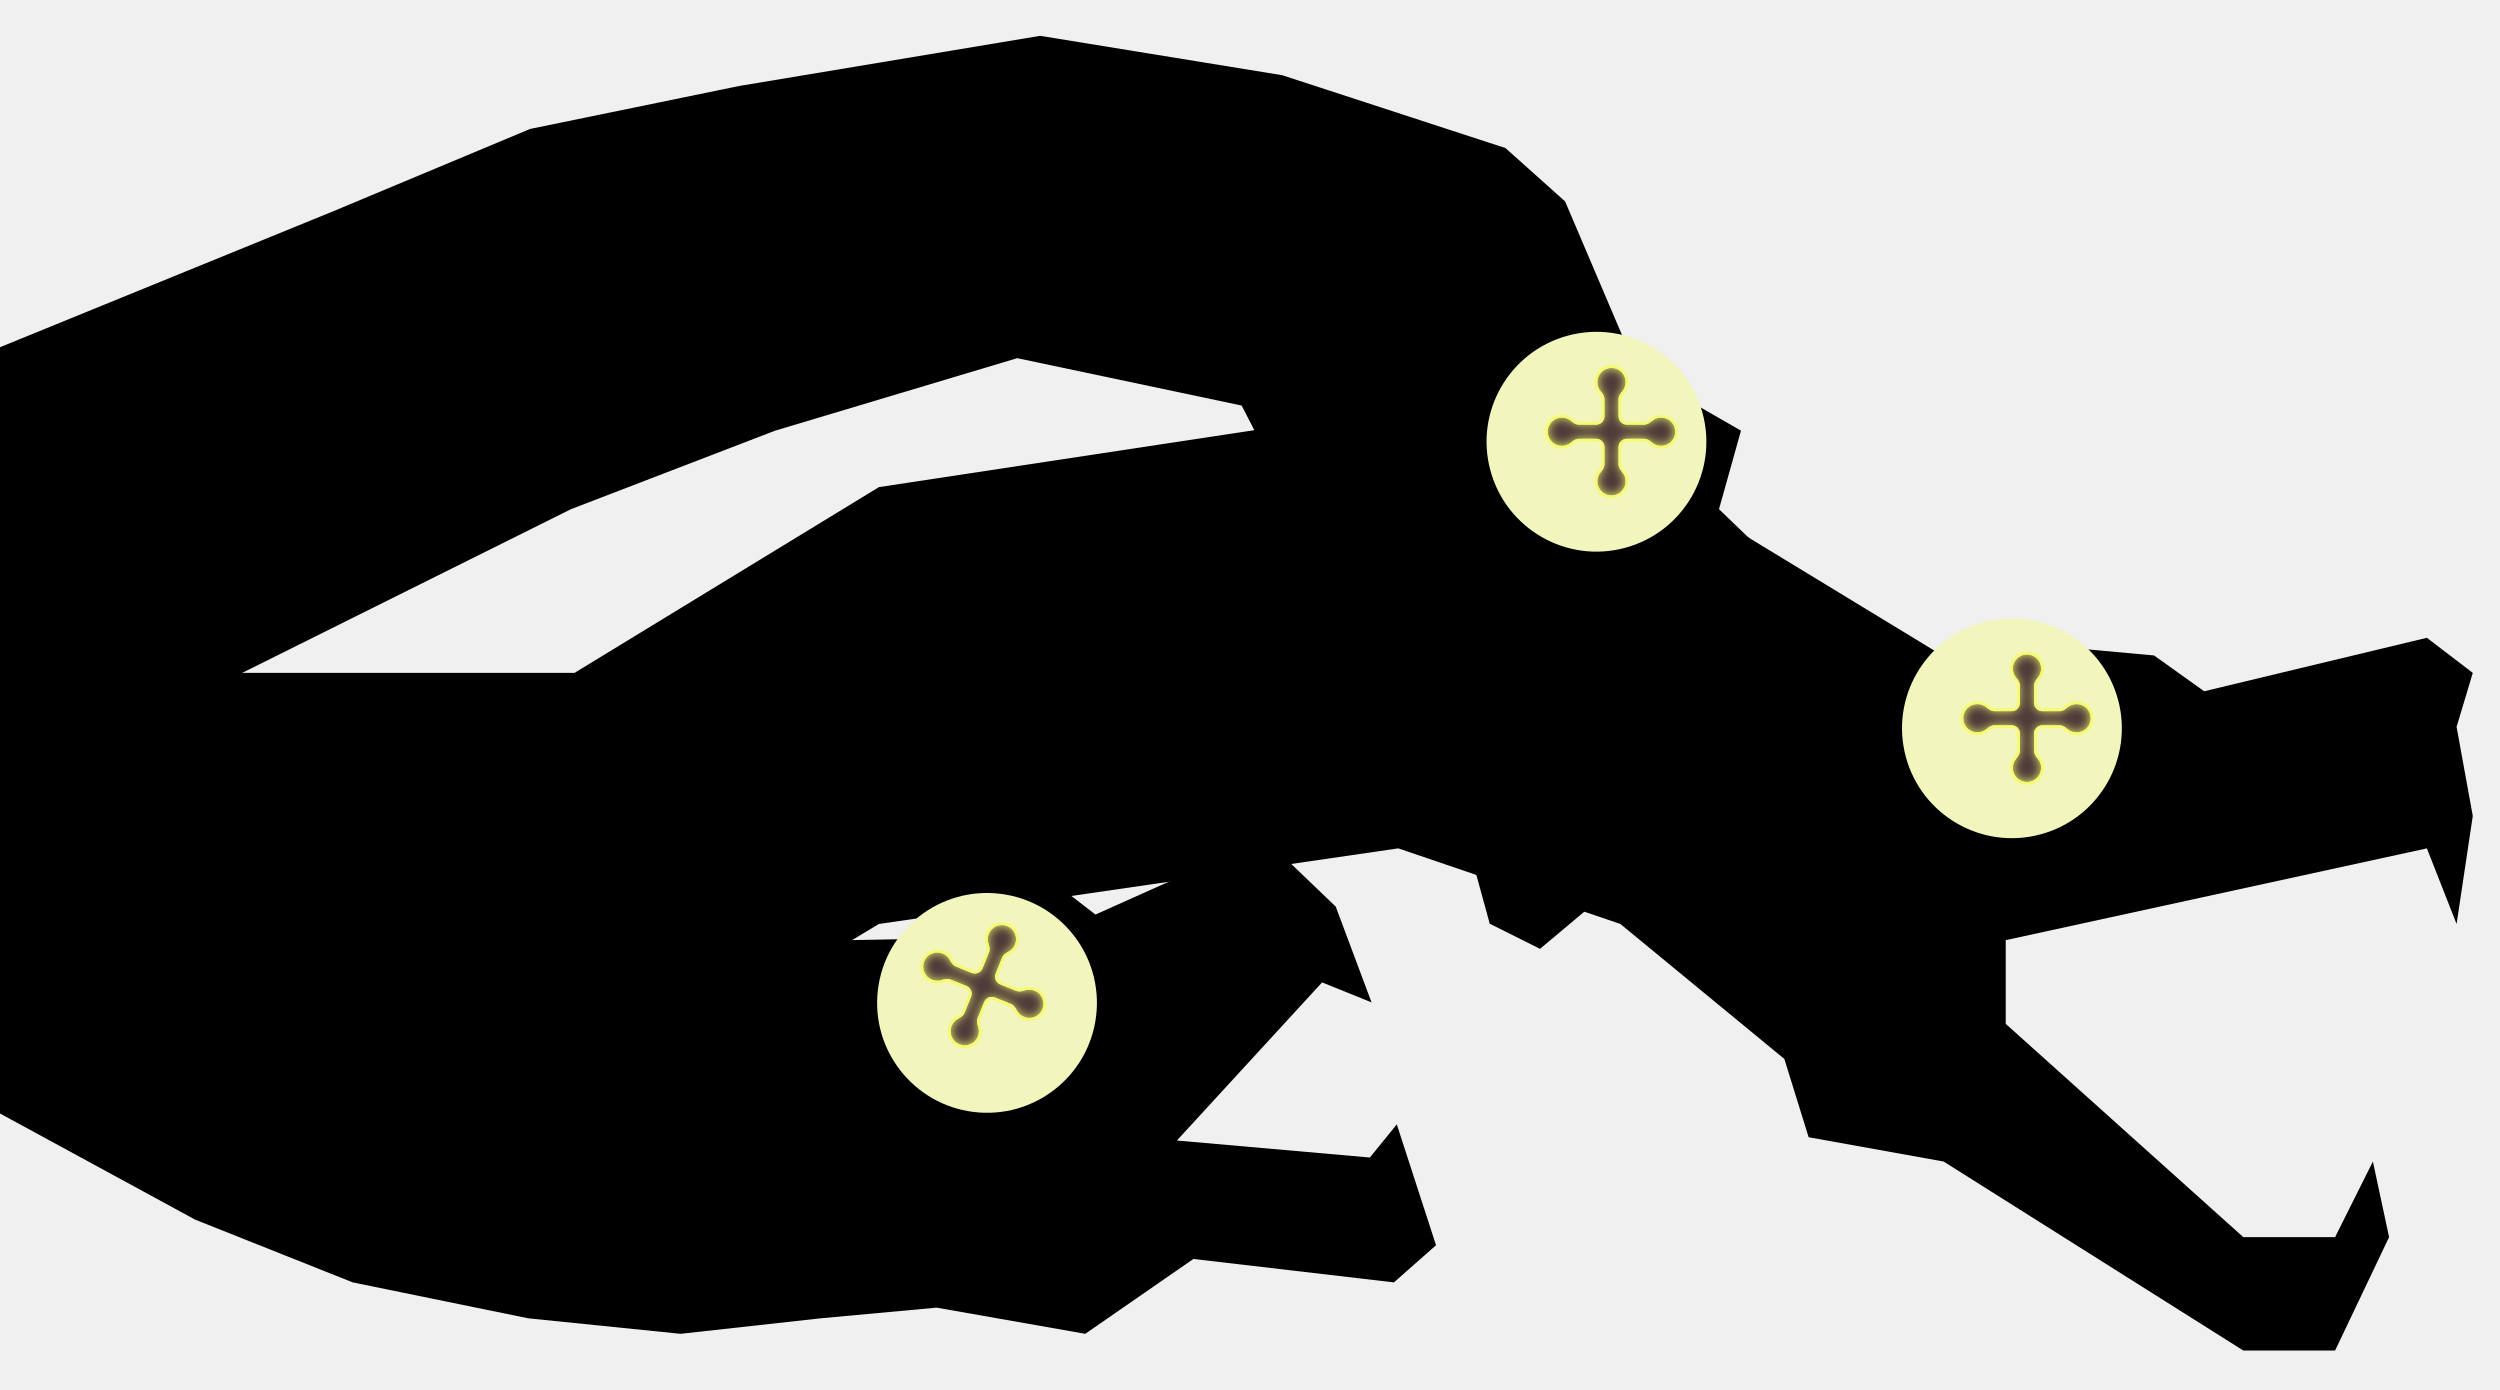
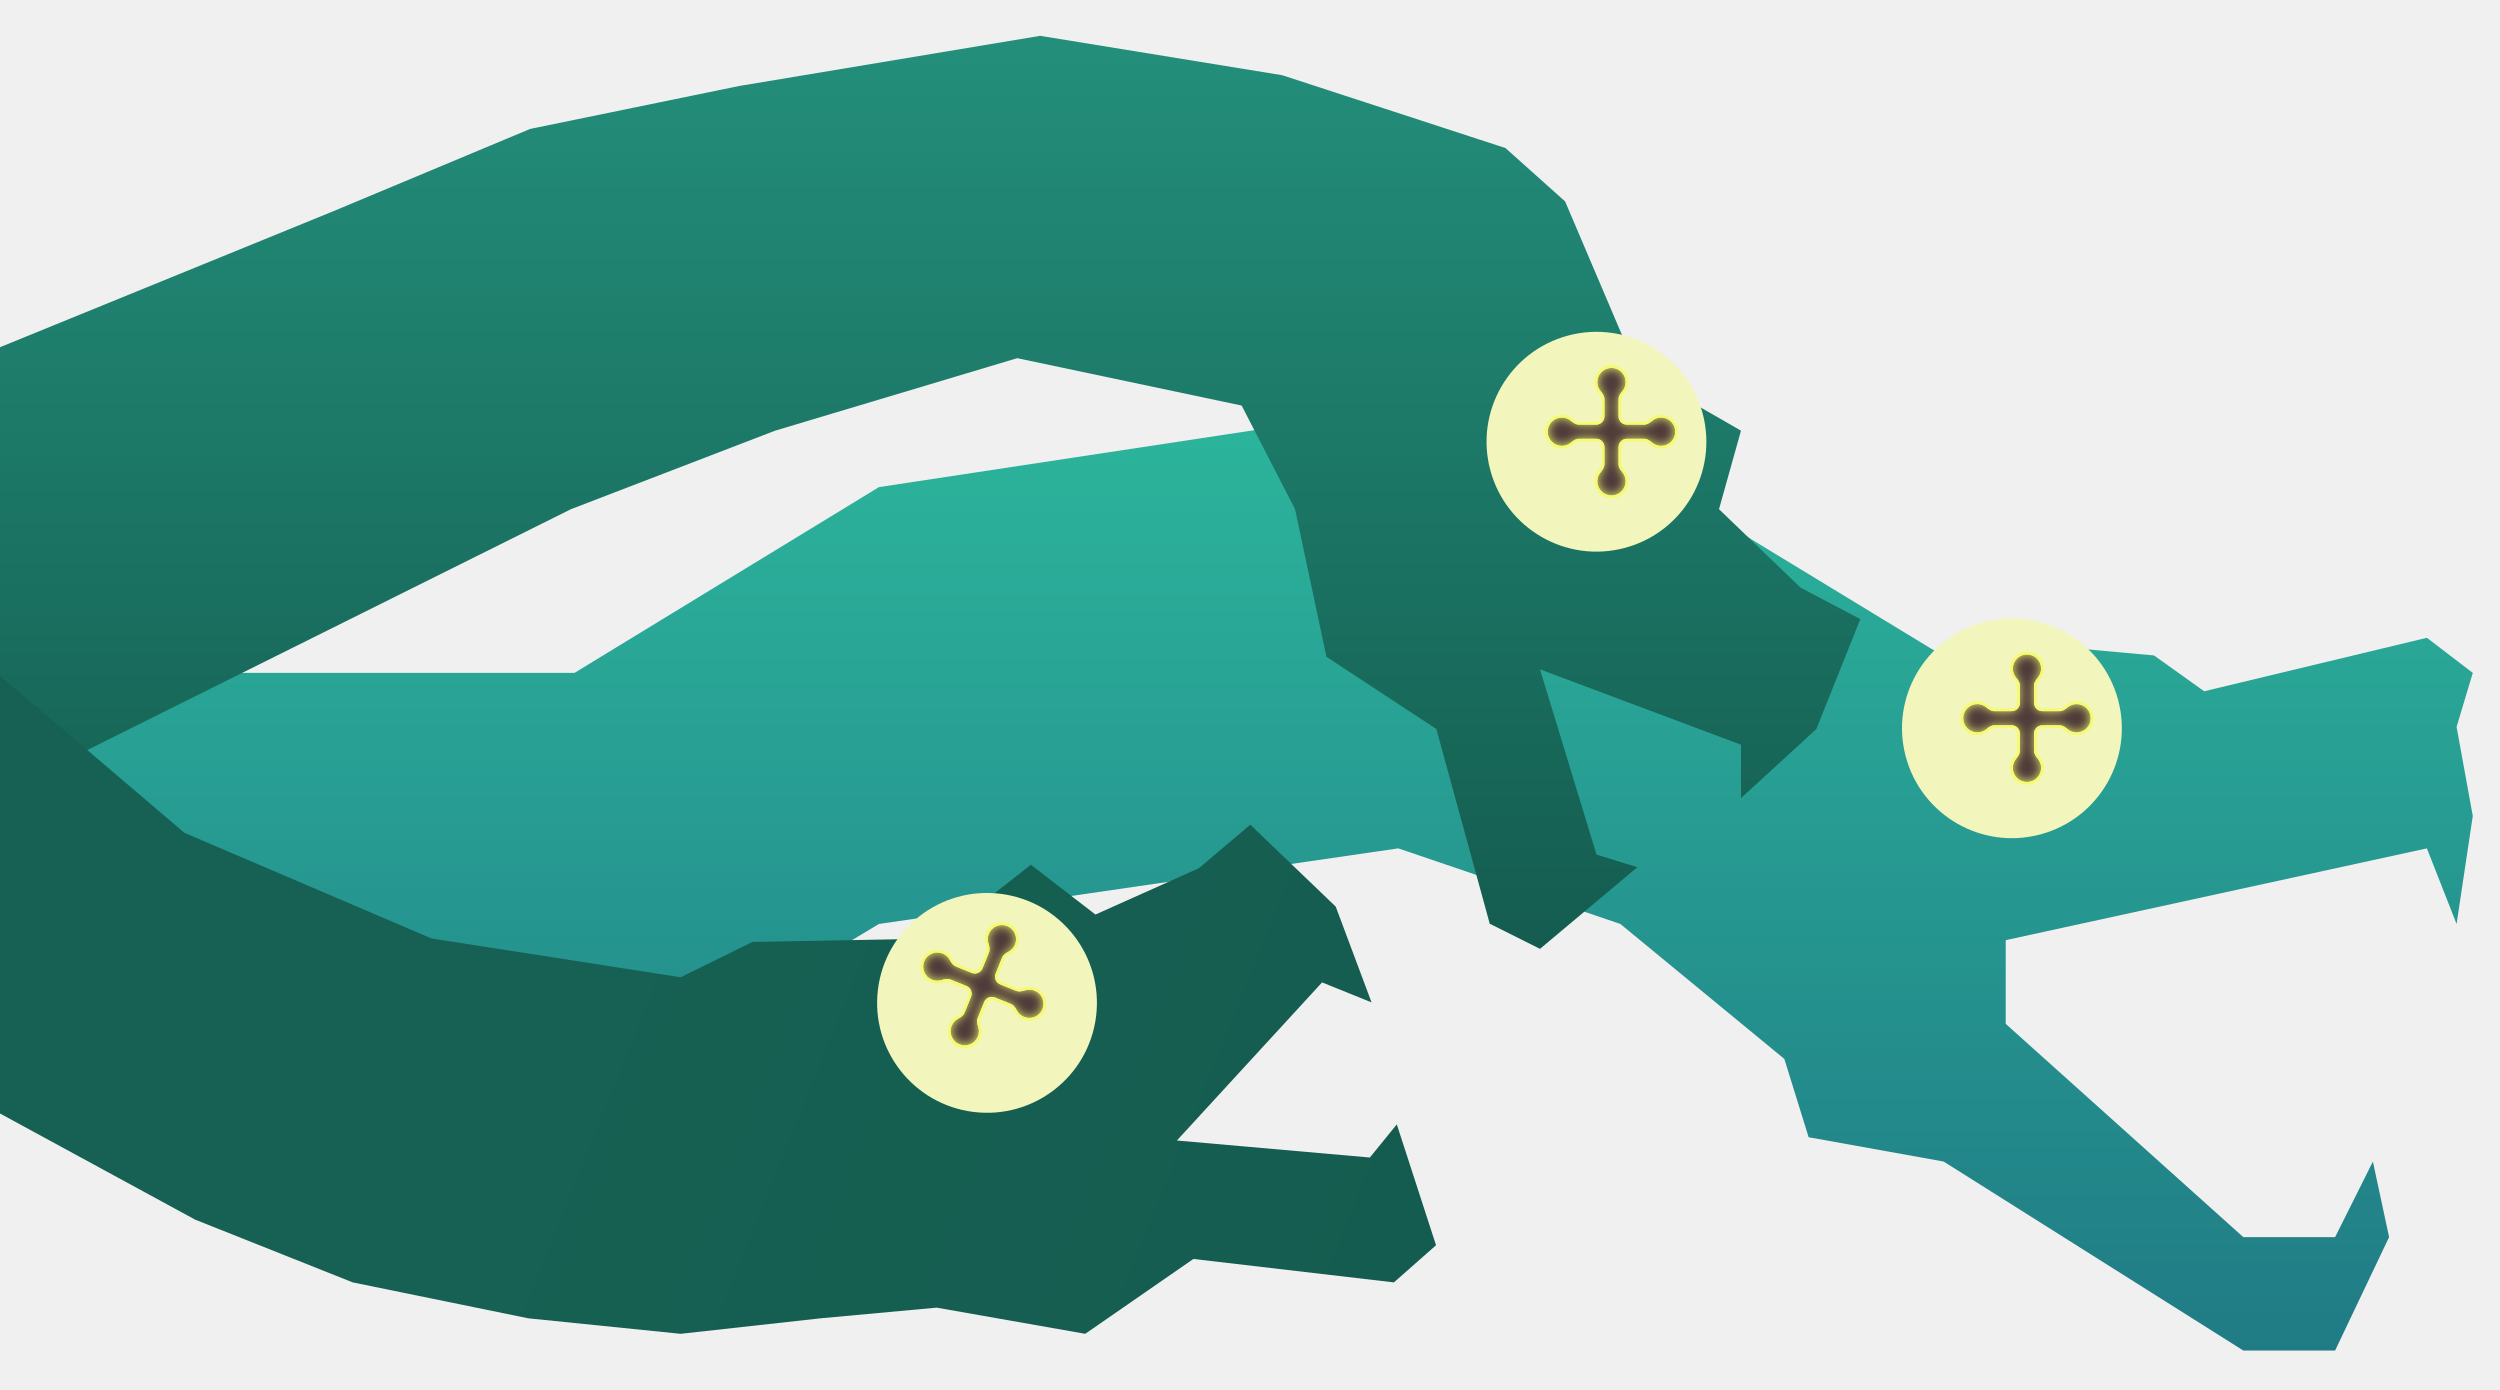
<svg xmlns="http://www.w3.org/2000/svg" width="349" height="194" viewBox="0 0 349 194" fill="none">
  <g clip-path="url(#clip0_1297_10206)">
    <path d="M345.2 93.935L338.793 89.035L307.7 96.5L300.7 91.5L289.7 90.5L287.537 101.472L243.2 74.5L195.2 57L122.7 68L80.2 93.935H27.2L-1.3 86.425V146.355L27.2 154.5H80.2L122.7 128.985L195.2 118.432L226.2 128.985L249.095 147.829L252.487 158.759L271.331 162.151L313.165 188.533H325.979L333.517 172.704L331.255 162.151L325.979 172.704H313.165L279.999 142.93V131.246L338.793 118.432L342.939 128.985L345.2 113.91L342.939 101.472L345.2 93.935Z" fill="url(#paint0_linear_1297_10206)" />
    <circle cx="280.866" cy="101.666" r="15.341" transform="rotate(-15 280.866 101.666)" fill="#F3F6BC" />
    <mask id="path-3-outside-1_1297_10206" maskUnits="userSpaceOnUse" x="273.058" y="90.173" width="20" height="20" fill="black">
      <rect fill="white" x="273.058" y="90.173" width="20" height="20" />
      <path fill-rule="evenodd" clip-rule="evenodd" d="M276.037 98.287C276.531 98.287 276.983 98.468 277.33 98.768C277.642 99.037 278.005 99.277 278.417 99.277H280.824C281.46 99.277 281.975 98.762 281.975 98.126V95.716C281.975 95.305 281.735 94.941 281.466 94.63C281.167 94.283 280.986 93.831 280.986 93.337C280.986 92.244 281.872 91.358 282.966 91.358C284.059 91.358 284.945 92.244 284.945 93.337C284.945 93.831 284.764 94.283 284.464 94.63C284.196 94.942 283.955 95.305 283.955 95.716V98.126C283.955 98.762 284.471 99.277 285.107 99.277H287.514C287.925 99.277 288.289 99.037 288.6 98.768C288.947 98.468 289.399 98.287 289.893 98.287C290.987 98.287 291.873 99.173 291.873 100.267C291.873 101.36 290.987 102.246 289.893 102.246C289.399 102.246 288.948 102.065 288.601 101.766C288.29 101.497 287.926 101.257 287.515 101.257H285.107C284.471 101.257 283.955 101.772 283.955 102.409V104.814C283.955 105.225 284.196 105.589 284.464 105.9C284.764 106.247 284.945 106.699 284.945 107.193C284.945 108.287 284.059 109.173 282.966 109.173C281.872 109.173 280.986 108.287 280.986 107.193C280.986 106.699 281.167 106.248 281.466 105.901C281.735 105.59 281.975 105.226 281.975 104.815V102.409C281.975 101.772 281.46 101.257 280.824 101.257H278.416C278.005 101.257 277.641 101.497 277.33 101.766C276.983 102.065 276.531 102.246 276.037 102.246C274.944 102.246 274.058 101.36 274.058 100.267C274.058 99.173 274.944 98.287 276.037 98.287Z" />
    </mask>
    <g filter="url(#filter0_i_1297_10206)">
      <path fill-rule="evenodd" clip-rule="evenodd" d="M276.037 98.287C276.531 98.287 276.983 98.468 277.33 98.768C277.642 99.037 278.005 99.277 278.417 99.277H280.824C281.46 99.277 281.975 98.762 281.975 98.126V95.716C281.975 95.305 281.735 94.941 281.466 94.63C281.167 94.283 280.986 93.831 280.986 93.337C280.986 92.244 281.872 91.358 282.966 91.358C284.059 91.358 284.945 92.244 284.945 93.337C284.945 93.831 284.764 94.283 284.464 94.63C284.196 94.942 283.955 95.305 283.955 95.716V98.126C283.955 98.762 284.471 99.277 285.107 99.277H287.514C287.925 99.277 288.289 99.037 288.6 98.768C288.947 98.468 289.399 98.287 289.893 98.287C290.987 98.287 291.873 99.173 291.873 100.267C291.873 101.36 290.987 102.246 289.893 102.246C289.399 102.246 288.948 102.065 288.601 101.766C288.29 101.497 287.926 101.257 287.515 101.257H285.107C284.471 101.257 283.955 101.772 283.955 102.409V104.814C283.955 105.225 284.196 105.589 284.464 105.9C284.764 106.247 284.945 106.699 284.945 107.193C284.945 108.287 284.059 109.173 282.966 109.173C281.872 109.173 280.986 108.287 280.986 107.193C280.986 106.699 281.167 106.248 281.466 105.901C281.735 105.59 281.975 105.226 281.975 104.815V102.409C281.975 101.772 281.46 101.257 280.824 101.257H278.416C278.005 101.257 277.641 101.497 277.33 101.766C276.983 102.065 276.531 102.246 276.037 102.246C274.944 102.246 274.058 101.36 274.058 100.267C274.058 99.173 274.944 98.287 276.037 98.287Z" fill="#4E3A3A" />
    </g>
    <path d="M280.986 107.193L281.37 107.193V107.193H280.986ZM284.464 105.9L284.755 105.649L284.464 105.9ZM288.6 98.768L288.851 99.058L288.6 98.768ZM281.466 94.63L281.176 94.88L281.466 94.63ZM284.464 94.63L284.174 94.379L284.464 94.63ZM288.601 101.766L288.852 101.475L288.601 101.766ZM277.33 98.768L277.581 98.477L277.33 98.768ZM277.581 98.477C277.167 98.12 276.627 97.903 276.037 97.903V98.671C276.436 98.671 276.8 98.817 277.079 99.058L277.581 98.477ZM280.824 98.893H278.417V99.661H280.824V98.893ZM281.592 95.716V98.126H282.359V95.716H281.592ZM280.602 93.337C280.602 93.927 280.819 94.467 281.176 94.88L281.757 94.379C281.516 94.099 281.37 93.736 281.37 93.337H280.602ZM282.966 90.974C281.66 90.974 280.602 92.032 280.602 93.337H281.37C281.37 92.456 282.084 91.741 282.966 91.741V90.974ZM285.329 93.337C285.329 92.032 284.271 90.974 282.966 90.974V91.741C283.847 91.741 284.561 92.456 284.561 93.337H285.329ZM284.755 94.881C285.113 94.467 285.329 93.927 285.329 93.337H284.561C284.561 93.736 284.416 94.1 284.174 94.379L284.755 94.881ZM284.339 98.126V95.716H283.571V98.126H284.339ZM287.514 98.893H285.107V99.661H287.514V98.893ZM289.893 97.903C289.304 97.903 288.763 98.12 288.349 98.477L288.851 99.058C289.131 98.817 289.495 98.671 289.893 98.671V97.903ZM292.257 100.267C292.257 98.961 291.199 97.903 289.893 97.903V98.671C290.775 98.671 291.489 99.385 291.489 100.267H292.257ZM289.893 102.63C291.199 102.63 292.257 101.572 292.257 100.267H291.489C291.489 101.148 290.775 101.862 289.893 101.862V102.63ZM288.35 102.056C288.764 102.414 289.304 102.63 289.893 102.63V101.862C289.495 101.862 289.131 101.717 288.852 101.475L288.35 102.056ZM285.107 101.641H287.515V100.873H285.107V101.641ZM284.339 104.814V102.409H283.571V104.814H284.339ZM285.329 107.193C285.329 106.603 285.113 106.063 284.755 105.649L284.174 106.151C284.416 106.431 284.561 106.795 284.561 107.193H285.329ZM282.966 109.557C284.271 109.557 285.329 108.499 285.329 107.193H284.561C284.561 108.075 283.847 108.789 282.966 108.789V109.557ZM280.602 107.193C280.602 108.499 281.66 109.557 282.966 109.557V108.789C282.084 108.789 281.37 108.075 281.37 107.193L280.602 107.193ZM281.176 105.65C280.819 106.064 280.602 106.604 280.602 107.193H281.37C281.37 106.795 281.516 106.431 281.757 106.152L281.176 105.65ZM281.592 102.409V104.815H282.359V102.409H281.592ZM278.416 101.641H280.824V100.873H278.416V101.641ZM276.037 102.63C276.627 102.63 277.167 102.414 277.581 102.056L277.079 101.475C276.799 101.717 276.436 101.862 276.037 101.862V102.63ZM273.674 100.267C273.674 101.572 274.732 102.63 276.037 102.63V101.862C275.156 101.862 274.442 101.148 274.442 100.267H273.674ZM276.037 97.903C274.732 97.903 273.674 98.961 273.674 100.267H274.442C274.442 99.385 275.156 98.671 276.037 98.671V97.903ZM278.416 100.873C277.857 100.873 277.402 101.197 277.079 101.475L277.581 102.056C277.88 101.798 278.152 101.641 278.416 101.641V100.873ZM283.571 104.814C283.571 105.372 283.895 105.828 284.174 106.151L284.755 105.649C284.496 105.35 284.339 105.078 284.339 104.814H283.571ZM282.359 102.409C282.359 101.56 281.672 100.873 280.824 100.873V101.641C281.248 101.641 281.592 101.985 281.592 102.409H282.359ZM287.514 99.661C288.073 99.661 288.528 99.337 288.851 99.058L288.349 98.477C288.05 98.736 287.778 98.893 287.514 98.893V99.661ZM281.757 106.152C282.036 105.829 282.359 105.373 282.359 104.815H281.592C281.592 105.079 281.434 105.35 281.176 105.65L281.757 106.152ZM283.571 98.126C283.571 98.974 284.259 99.661 285.107 99.661V98.893C284.683 98.893 284.339 98.55 284.339 98.126H283.571ZM285.107 100.873C284.259 100.873 283.571 101.56 283.571 102.409H284.339C284.339 101.985 284.683 101.641 285.107 101.641V100.873ZM282.359 95.716C282.359 95.157 282.036 94.702 281.757 94.379L281.176 94.88C281.434 95.18 281.592 95.452 281.592 95.716H282.359ZM284.174 94.379C283.895 94.702 283.571 95.158 283.571 95.716H284.339C284.339 95.453 284.496 95.181 284.755 94.881L284.174 94.379ZM288.852 101.475C288.529 101.197 288.073 100.873 287.515 100.873V101.641C287.779 101.641 288.05 101.798 288.35 102.056L288.852 101.475ZM280.824 99.661C281.672 99.661 282.359 98.974 282.359 98.126H281.592C281.592 98.55 281.248 98.893 280.824 98.893V99.661ZM277.079 99.058C277.402 99.337 277.858 99.661 278.417 99.661V98.893C278.153 98.893 277.881 98.736 277.581 98.477L277.079 99.058Z" fill="#F4FB71" mask="url(#path-3-outside-1_1297_10206)" />
    <path d="M185.171 91.689L180.787 71.084L173.334 56.616L142 50L108.2 60.123L79.7 71.084L-1.3 111.417V49L46.5 29.5L74 18L103.2 12L145.2 5L179 10.5L210.16 20.667L218.49 28.12L228.573 51.794L243.041 60.123L239.972 71.084L251.37 82.044L259.7 86.428L253.562 101.772L243.041 111.417V103.964L214.983 93.442L222.874 119.308L228.573 121.062L214.983 132.46L207.968 128.953L200.515 101.772L185.171 91.689Z" fill="url(#paint1_linear_1297_10206)" />
    <circle cx="222.866" cy="61.666" r="15.341" transform="rotate(-15 222.866 61.6662)" fill="#F3F6BC" />
    <mask id="path-7-outside-2_1297_10206" maskUnits="userSpaceOnUse" x="215.058" y="50.173" width="20" height="20" fill="black">
      <rect fill="white" x="215.058" y="50.173" width="20" height="20" />
      <path fill-rule="evenodd" clip-rule="evenodd" d="M218.037 58.287C218.531 58.287 218.983 58.468 219.33 58.767C219.641 59.036 220.005 59.276 220.416 59.276H222.824C223.46 59.276 223.976 58.761 223.976 58.125V55.716C223.976 55.305 223.735 54.941 223.467 54.63C223.167 54.283 222.986 53.831 222.986 53.337C222.986 52.244 223.872 51.358 224.966 51.358C226.059 51.358 226.945 52.244 226.945 53.337C226.945 53.831 226.764 54.283 226.465 54.63C226.196 54.941 225.955 55.305 225.955 55.716V58.125C225.955 58.761 226.471 59.276 227.107 59.276H229.514C229.925 59.276 230.289 59.036 230.6 58.767C230.947 58.468 231.399 58.287 231.893 58.287C232.987 58.287 233.873 59.173 233.873 60.266C233.873 61.359 232.987 62.246 231.893 62.246C231.399 62.246 230.947 62.065 230.601 61.765C230.289 61.497 229.926 61.256 229.515 61.256H227.107C226.471 61.256 225.955 61.772 225.955 62.408V64.814C225.955 65.225 226.196 65.589 226.465 65.9C226.764 66.247 226.945 66.699 226.945 67.193C226.945 68.287 226.059 69.173 224.966 69.173C223.872 69.173 222.986 68.287 222.986 67.193C222.986 66.699 223.167 66.247 223.467 65.9C223.735 65.589 223.976 65.226 223.976 64.814V62.408C223.976 61.772 223.46 61.256 222.824 61.256H220.416C220.005 61.256 219.641 61.497 219.33 61.765C218.983 62.065 218.531 62.246 218.037 62.246C216.944 62.246 216.058 61.359 216.058 60.266C216.058 59.173 216.944 58.287 218.037 58.287Z" />
    </mask>
    <g filter="url(#filter1_i_1297_10206)">
      <path fill-rule="evenodd" clip-rule="evenodd" d="M218.037 58.287C218.531 58.287 218.983 58.468 219.33 58.767C219.641 59.036 220.005 59.276 220.416 59.276H222.824C223.46 59.276 223.976 58.761 223.976 58.125V55.716C223.976 55.305 223.735 54.941 223.467 54.63C223.167 54.283 222.986 53.831 222.986 53.337C222.986 52.244 223.872 51.358 224.966 51.358C226.059 51.358 226.945 52.244 226.945 53.337C226.945 53.831 226.764 54.283 226.465 54.63C226.196 54.941 225.955 55.305 225.955 55.716V58.125C225.955 58.761 226.471 59.276 227.107 59.276H229.514C229.925 59.276 230.289 59.036 230.6 58.767C230.947 58.468 231.399 58.287 231.893 58.287C232.987 58.287 233.873 59.173 233.873 60.266C233.873 61.359 232.987 62.246 231.893 62.246C231.399 62.246 230.947 62.065 230.601 61.765C230.289 61.497 229.926 61.256 229.515 61.256H227.107C226.471 61.256 225.955 61.772 225.955 62.408V64.814C225.955 65.225 226.196 65.589 226.465 65.9C226.764 66.247 226.945 66.699 226.945 67.193C226.945 68.287 226.059 69.173 224.966 69.173C223.872 69.173 222.986 68.287 222.986 67.193C222.986 66.699 223.167 66.247 223.467 65.9C223.735 65.589 223.976 65.226 223.976 64.814V62.408C223.976 61.772 223.46 61.256 222.824 61.256H220.416C220.005 61.256 219.641 61.497 219.33 61.765C218.983 62.065 218.531 62.246 218.037 62.246C216.944 62.246 216.058 61.359 216.058 60.266C216.058 59.173 216.944 58.287 218.037 58.287Z" fill="#4E3A3A" />
    </g>
    <path d="M222.986 67.193L223.37 67.193V67.193H222.986ZM219.33 61.765L219.079 61.475L219.33 61.765ZM226.465 65.9L226.174 66.151L226.465 65.9ZM230.6 58.767L230.851 59.058L230.6 58.767ZM223.467 54.63L223.176 54.881L223.467 54.63ZM226.465 54.63L226.755 54.881L226.465 54.63ZM230.601 61.765L230.35 62.056L230.601 61.765ZM219.33 58.767L219.079 59.058L219.33 58.767ZM219.581 58.477C219.167 58.119 218.627 57.903 218.037 57.903V58.67C218.436 58.67 218.799 58.816 219.079 59.058L219.581 58.477ZM222.824 58.893H220.416V59.66H222.824V58.893ZM223.592 55.716V58.125H224.36V55.716H223.592ZM222.602 53.337C222.602 53.927 222.819 54.467 223.176 54.881L223.757 54.379C223.516 54.099 223.37 53.736 223.37 53.337H222.602ZM224.966 50.974C223.66 50.974 222.602 52.032 222.602 53.337H223.37C223.37 52.456 224.084 51.741 224.966 51.741V50.974ZM227.329 53.337C227.329 52.032 226.271 50.974 224.966 50.974V51.741C225.847 51.741 226.561 52.456 226.561 53.337H227.329ZM226.755 54.881C227.113 54.467 227.329 53.927 227.329 53.337H226.561C226.561 53.736 226.416 54.099 226.174 54.379L226.755 54.881ZM226.339 58.125V55.716H225.571V58.125H226.339ZM229.514 58.893H227.107V59.66H229.514V58.893ZM231.893 57.903C231.304 57.903 230.764 58.119 230.35 58.477L230.851 59.058C231.131 58.816 231.495 58.67 231.893 58.67V57.903ZM234.257 60.266C234.257 58.961 233.199 57.903 231.893 57.903V58.67C232.775 58.67 233.489 59.385 233.489 60.266H234.257ZM231.893 62.63C233.199 62.63 234.257 61.571 234.257 60.266H233.489C233.489 61.147 232.775 61.862 231.893 61.862V62.63ZM230.35 62.056C230.764 62.413 231.304 62.63 231.893 62.63V61.862C231.495 61.862 231.131 61.716 230.851 61.475L230.35 62.056ZM227.107 61.64H229.515V60.872H227.107V61.64ZM226.339 64.814V62.408H225.571V64.814H226.339ZM227.329 67.193C227.329 66.604 227.113 66.063 226.755 65.65L226.174 66.151C226.416 66.431 226.561 66.795 226.561 67.193H227.329ZM224.966 69.557C226.271 69.557 227.329 68.499 227.329 67.193H226.561C226.561 68.075 225.847 68.789 224.966 68.789V69.557ZM222.602 67.193C222.602 68.499 223.66 69.557 224.966 69.557V68.789C224.084 68.789 223.37 68.075 223.37 67.193L222.602 67.193ZM223.176 65.65C222.819 66.064 222.602 66.604 222.602 67.193H223.37C223.37 66.795 223.516 66.431 223.757 66.151L223.176 65.65ZM223.592 62.408V64.814H224.36V62.408H223.592ZM220.416 61.64H222.824V60.872H220.416V61.64ZM218.037 62.63C218.627 62.63 219.167 62.413 219.581 62.056L219.079 61.475C218.799 61.716 218.436 61.862 218.037 61.862V62.63ZM215.674 60.266C215.674 61.571 216.732 62.63 218.037 62.63V61.862C217.156 61.862 216.442 61.147 216.442 60.266H215.674ZM218.037 57.903C216.732 57.903 215.674 58.961 215.674 60.266H216.442C216.442 59.385 217.156 58.67 218.037 58.67V57.903ZM220.416 60.872C219.858 60.872 219.402 61.196 219.079 61.475L219.581 62.056C219.88 61.797 220.152 61.64 220.416 61.64V60.872ZM225.571 64.814C225.571 65.373 225.895 65.829 226.174 66.151L226.755 65.65C226.497 65.35 226.339 65.078 226.339 64.814H225.571ZM224.36 62.408C224.36 61.56 223.672 60.872 222.824 60.872V61.64C223.248 61.64 223.592 61.984 223.592 62.408H224.36ZM229.514 59.66C230.073 59.66 230.529 59.337 230.851 59.058L230.35 58.477C230.05 58.735 229.778 58.893 229.514 58.893V59.66ZM223.757 66.151C224.036 65.829 224.36 65.373 224.36 64.814H223.592C223.592 65.078 223.435 65.35 223.176 65.65L223.757 66.151ZM225.571 58.125C225.571 58.973 226.259 59.66 227.107 59.66V58.893C226.683 58.893 226.339 58.549 226.339 58.125H225.571ZM227.107 60.872C226.259 60.872 225.571 61.56 225.571 62.408H226.339C226.339 61.984 226.683 61.64 227.107 61.64V60.872ZM224.36 55.716C224.36 55.157 224.036 54.702 223.757 54.379L223.176 54.881C223.435 55.18 223.592 55.452 223.592 55.716H224.36ZM226.174 54.379C225.895 54.702 225.571 55.158 225.571 55.716H226.339C226.339 55.452 226.497 55.181 226.755 54.881L226.174 54.379ZM230.851 61.475C230.529 61.196 230.073 60.872 229.515 60.872V61.64C229.778 61.64 230.05 61.797 230.35 62.056L230.851 61.475ZM222.824 59.66C223.672 59.66 224.36 58.973 224.36 58.125H223.592C223.592 58.549 223.248 58.893 222.824 58.893V59.66ZM219.079 59.058C219.402 59.337 219.858 59.66 220.416 59.66V58.893C220.152 58.893 219.881 58.735 219.581 58.477L219.079 59.058Z" fill="#F4FB71" mask="url(#path-7-outside-2_1297_10206)" />
    <path d="M151.5 186.2L130.753 182.546L114.547 184.037L95.011 186.2L73.745 184.037L49.245 179.023L27.245 170.263L-1.255 154.763L-1.255 93.263L25.745 116.263L60.245 131.013L95.011 136.425L105.041 131.494L130.768 131.014L143.911 120.72L152.924 127.671L167.356 121.208L174.541 115.127L186.469 126.566L191.47 139.935L184.56 137.143L164.293 159.216L191.232 161.589L194.993 156.962L200.47 173.833L194.591 179.023L166.597 175.751L151.5 186.2Z" fill="url(#paint2_linear_1297_10206)" />
    <circle cx="137.788" cy="140.003" r="15.341" transform="rotate(-83 137.788 140.003)" fill="#F3F6BC" />
    <mask id="path-11-outside-3_1297_10206" maskUnits="userSpaceOnUse" x="124.204" y="124.395" width="26.036" height="26.036" fill="black">
      <rect fill="white" x="124.204" y="124.395" width="26.036" height="26.036" />
      <path fill-rule="evenodd" clip-rule="evenodd" d="M132.843 143.215C133.028 142.757 133.366 142.406 133.773 142.197C134.139 142.009 134.499 141.762 134.653 141.38L135.555 139.148C135.793 138.558 135.508 137.887 134.918 137.649L132.684 136.746C132.303 136.592 131.876 136.679 131.486 136.811C131.053 136.959 130.566 136.958 130.108 136.773C129.094 136.363 128.605 135.209 129.014 134.196C129.424 133.182 130.577 132.692 131.591 133.102C132.049 133.287 132.4 133.624 132.61 134.032C132.798 134.398 133.045 134.757 133.426 134.911L135.66 135.814C136.249 136.052 136.921 135.767 137.159 135.177L138.061 132.945C138.215 132.564 138.128 132.136 137.995 131.747C137.847 131.313 137.849 130.826 138.034 130.368C138.443 129.354 139.597 128.864 140.611 129.274C141.624 129.684 142.114 130.837 141.705 131.851C141.519 132.309 141.182 132.66 140.775 132.869C140.41 133.057 140.051 133.304 139.897 133.685L138.994 135.919C138.756 136.508 139.041 137.18 139.631 137.418L141.861 138.319C142.243 138.473 142.67 138.386 143.059 138.254C143.493 138.106 143.98 138.107 144.439 138.292C145.452 138.702 145.942 139.855 145.532 140.869C145.123 141.883 143.969 142.373 142.956 141.963C142.498 141.778 142.146 141.441 141.937 141.034C141.749 140.668 141.502 140.309 141.121 140.155L138.889 139.253C138.299 139.015 137.628 139.3 137.39 139.89L136.488 142.123C136.334 142.504 136.421 142.931 136.553 143.32C136.701 143.754 136.699 144.24 136.514 144.699C136.105 145.712 134.951 146.202 133.937 145.792C132.924 145.383 132.434 144.229 132.843 143.215Z" />
    </mask>
    <g filter="url(#filter2_i_1297_10206)">
      <path fill-rule="evenodd" clip-rule="evenodd" d="M132.843 143.215C133.028 142.757 133.366 142.406 133.773 142.197C134.139 142.009 134.499 141.762 134.653 141.38L135.555 139.148C135.793 138.558 135.508 137.887 134.918 137.649L132.684 136.746C132.303 136.592 131.876 136.679 131.486 136.811C131.053 136.959 130.566 136.958 130.108 136.773C129.094 136.363 128.605 135.209 129.014 134.196C129.424 133.182 130.577 132.692 131.591 133.102C132.049 133.287 132.4 133.624 132.61 134.032C132.798 134.398 133.045 134.757 133.426 134.911L135.66 135.814C136.249 136.052 136.921 135.767 137.159 135.177L138.061 132.945C138.215 132.564 138.128 132.136 137.995 131.747C137.847 131.313 137.849 130.826 138.034 130.368C138.443 129.354 139.597 128.864 140.611 129.274C141.624 129.684 142.114 130.837 141.705 131.851C141.519 132.309 141.182 132.66 140.775 132.869C140.41 133.057 140.051 133.304 139.897 133.685L138.994 135.919C138.756 136.508 139.041 137.18 139.631 137.418L141.861 138.319C142.243 138.473 142.67 138.386 143.059 138.254C143.493 138.106 143.98 138.107 144.439 138.292C145.452 138.702 145.942 139.855 145.532 140.869C145.123 141.883 143.969 142.373 142.956 141.963C142.498 141.778 142.146 141.441 141.937 141.034C141.749 140.668 141.502 140.309 141.121 140.155L138.889 139.253C138.299 139.015 137.628 139.3 137.39 139.89L136.488 142.123C136.334 142.504 136.421 142.931 136.553 143.32C136.701 143.754 136.699 144.24 136.514 144.699C136.105 145.712 134.951 146.202 133.937 145.792C132.924 145.383 132.434 144.229 132.843 143.215Z" fill="#4E3A3A" />
    </g>
    <path d="M145.532 140.869L145.888 141.013L145.532 140.869ZM136.488 142.123L136.132 141.979L136.488 142.123ZM136.553 143.32L136.916 143.196L136.553 143.32ZM141.861 138.319L142.005 137.963L141.861 138.319ZM143.059 138.254L142.936 137.89L143.059 138.254ZM137.39 139.89L137.746 140.034L137.39 139.89ZM138.061 132.945L138.417 133.089L138.061 132.945ZM141.121 140.155L141.265 139.799L141.121 140.155ZM135.66 135.814L135.803 135.458L135.66 135.814ZM132.684 136.746L132.54 137.102L132.684 136.746ZM133.426 134.911L133.282 135.267L133.426 134.911ZM140.775 132.869L140.6 132.528L140.775 132.869ZM139.897 133.685L140.253 133.829L139.897 133.685ZM133.773 142.197L133.598 141.855L133.773 142.197ZM133.598 141.855C133.112 142.105 132.708 142.525 132.487 143.072L133.199 143.359C133.349 142.99 133.62 142.707 133.949 142.538L133.598 141.855ZM135.199 139.004L134.297 141.236L135.009 141.524L135.91 139.292L135.199 139.004ZM132.54 137.102L134.774 138.005L135.062 137.293L132.828 136.39L132.54 137.102ZM129.964 137.128C130.511 137.349 131.093 137.351 131.61 137.175L131.363 136.448C131.013 136.567 130.621 136.566 130.252 136.417L129.964 137.128ZM128.658 134.052C128.169 135.262 128.754 136.64 129.964 137.128L130.252 136.417C129.435 136.086 129.04 135.157 129.37 134.339L128.658 134.052ZM131.735 132.746C130.525 132.257 129.147 132.842 128.658 134.052L129.37 134.339C129.7 133.522 130.63 133.128 131.447 133.458L131.735 132.746ZM132.951 133.856C132.701 133.37 132.282 132.967 131.735 132.746L131.447 133.458C131.817 133.607 132.099 133.878 132.268 134.207L132.951 133.856ZM135.803 135.458L133.57 134.555L133.282 135.267L135.516 136.169L135.803 135.458ZM137.705 132.801L136.803 135.033L137.515 135.321L138.417 133.089L137.705 132.801ZM137.678 130.224C137.457 130.771 137.455 131.353 137.632 131.871L138.358 131.623C138.239 131.273 138.24 130.881 138.39 130.512L137.678 130.224ZM140.754 128.918C139.544 128.429 138.167 129.014 137.678 130.224L138.39 130.512C138.72 129.695 139.65 129.3 140.467 129.63L140.754 128.918ZM142.06 131.995C142.549 130.784 141.965 129.407 140.754 128.918L140.467 129.63C141.284 129.96 141.679 130.89 141.349 131.707L142.06 131.995ZM140.951 133.211C141.437 132.961 141.84 132.541 142.06 131.995L141.349 131.707C141.199 132.077 140.928 132.359 140.6 132.528L140.951 133.211ZM139.35 136.062L140.253 133.829L139.541 133.542L138.638 135.775L139.35 136.062ZM142.005 137.963L139.775 137.062L139.487 137.774L141.717 138.675L142.005 137.963ZM144.582 137.936C144.035 137.715 143.453 137.714 142.936 137.89L143.183 138.617C143.533 138.498 143.925 138.499 144.295 138.648L144.582 137.936ZM145.888 141.013C146.377 139.803 145.793 138.425 144.582 137.936L144.295 138.648C145.112 138.978 145.507 139.908 145.177 140.725L145.888 141.013ZM142.812 142.319C144.022 142.808 145.399 142.223 145.888 141.013L145.177 140.725C144.846 141.542 143.916 141.937 143.099 141.607L142.812 142.319ZM141.596 141.209C141.846 141.695 142.265 142.098 142.812 142.319L143.099 141.607C142.73 141.458 142.447 141.187 142.278 140.858L141.596 141.209ZM138.745 139.609L140.977 140.511L141.265 139.799L139.033 138.897L138.745 139.609ZM136.844 142.266L137.746 140.034L137.034 139.746L136.132 141.979L136.844 142.266ZM136.87 144.842C137.091 144.296 137.093 143.714 136.916 143.196L136.19 143.444C136.309 143.794 136.307 144.185 136.158 144.555L136.87 144.842ZM133.793 146.148C135.004 146.637 136.381 146.053 136.87 144.842L136.158 144.555C135.828 145.372 134.898 145.767 134.081 145.436L133.793 146.148ZM132.487 143.072C131.998 144.282 132.583 145.659 133.793 146.148L134.081 145.436C133.264 145.106 132.869 144.176 133.199 143.359L132.487 143.072ZM136.132 141.979C135.923 142.496 136.052 143.04 136.19 143.444L136.916 143.196C136.789 142.822 136.745 142.511 136.844 142.266L136.132 141.979ZM141.717 138.675C142.235 138.884 142.779 138.755 143.183 138.617L142.936 137.89C142.561 138.018 142.25 138.062 142.005 137.963L141.717 138.675ZM139.033 138.897C138.247 138.58 137.352 138.96 137.034 139.746L137.746 140.034C137.905 139.64 138.352 139.45 138.745 139.609L139.033 138.897ZM138.417 133.089C138.626 132.571 138.496 132.027 138.358 131.623L137.632 131.871C137.759 132.246 137.804 132.557 137.705 132.801L138.417 133.089ZM142.278 140.858C142.084 140.479 141.782 140.008 141.265 139.799L140.977 140.511C141.222 140.61 141.415 140.857 141.596 141.209L142.278 140.858ZM135.516 136.169C136.302 136.487 137.197 136.107 137.515 135.321L136.803 135.033C136.644 135.426 136.197 135.616 135.803 135.458L135.516 136.169ZM138.638 135.775C138.321 136.561 138.701 137.456 139.487 137.774L139.775 137.062C139.381 136.903 139.191 136.456 139.35 136.062L138.638 135.775ZM132.828 136.39C132.31 136.181 131.766 136.311 131.363 136.448L131.61 137.175C131.985 137.047 132.296 137.003 132.54 137.102L132.828 136.39ZM132.268 134.207C132.463 134.587 132.764 135.058 133.282 135.267L133.57 134.555C133.325 134.456 133.132 134.209 132.951 133.856L132.268 134.207ZM140.6 132.528C140.22 132.723 139.75 133.024 139.541 133.542L140.253 133.829C140.351 133.585 140.599 133.392 140.951 133.211L140.6 132.528ZM135.91 139.292C136.228 138.506 135.848 137.611 135.062 137.293L134.774 138.005C135.167 138.164 135.357 138.611 135.199 139.004L135.91 139.292ZM133.949 142.538C134.328 142.343 134.799 142.042 135.009 141.524L134.297 141.236C134.198 141.481 133.95 141.674 133.598 141.855L133.949 142.538Z" fill="#F4FB71" mask="url(#path-11-outside-3_1297_10206)" />
  </g>
  <defs>
    <filter id="filter0_i_1297_10206" x="273.674" y="90.974" width="18.583" height="18.583" filterUnits="userSpaceOnUse" color-interpolation-filters="sRGB">
      <feFlood flood-opacity="0" result="BackgroundImageFix" />
      <feBlend mode="normal" in="SourceGraphic" in2="BackgroundImageFix" result="shape" />
      <feColorMatrix in="SourceAlpha" type="matrix" values="0 0 0 0 0 0 0 0 0 0 0 0 0 0 0 0 0 0 127 0" result="hardAlpha" />
      <feOffset />
      <feGaussianBlur stdDeviation="0.768" />
      <feComposite in2="hardAlpha" operator="arithmetic" k2="-1" k3="1" />
      <feColorMatrix type="matrix" values="0 0 0 0 0.957 0 0 0 0 0.984 0 0 0 0 0.443 0 0 0 1 0" />
      <feBlend mode="normal" in2="shape" result="effect1_innerShadow_1297_10206" />
    </filter>
    <filter id="filter1_i_1297_10206" x="215.674" y="50.974" width="18.583" height="18.583" filterUnits="userSpaceOnUse" color-interpolation-filters="sRGB">
      <feFlood flood-opacity="0" result="BackgroundImageFix" />
      <feBlend mode="normal" in="SourceGraphic" in2="BackgroundImageFix" result="shape" />
      <feColorMatrix in="SourceAlpha" type="matrix" values="0 0 0 0 0 0 0 0 0 0 0 0 0 0 0 0 0 0 127 0" result="hardAlpha" />
      <feOffset />
      <feGaussianBlur stdDeviation="0.768" />
      <feComposite in2="hardAlpha" operator="arithmetic" k2="-1" k3="1" />
      <feColorMatrix type="matrix" values="0 0 0 0 0.957 0 0 0 0 0.984 0 0 0 0 0.443 0 0 0 1 0" />
      <feBlend mode="normal" in2="shape" result="effect1_innerShadow_1297_10206" />
    </filter>
    <filter id="filter2_i_1297_10206" x="128.485" y="128.745" width="17.576" height="17.576" filterUnits="userSpaceOnUse" color-interpolation-filters="sRGB">
      <feFlood flood-opacity="0" result="BackgroundImageFix" />
      <feBlend mode="normal" in="SourceGraphic" in2="BackgroundImageFix" result="shape" />
      <feColorMatrix in="SourceAlpha" type="matrix" values="0 0 0 0 0 0 0 0 0 0 0 0 0 0 0 0 0 0 127 0" result="hardAlpha" />
      <feOffset />
      <feGaussianBlur stdDeviation="0.768" />
      <feComposite in2="hardAlpha" operator="arithmetic" k2="-1" k3="1" />
      <feColorMatrix type="matrix" values="0 0 0 0 0.957 0 0 0 0 0.984 0 0 0 0 0.443 0 0 0 1 0" />
      <feBlend mode="normal" in2="shape" result="effect1_innerShadow_1297_10206" />
    </filter>
    <linearGradient id="paint0_linear_1297_10206" x1="171.95" y1="57" x2="171.95" y2="188.533" gradientUnits="userSpaceOnUse">
-       <stop stopColor="#2CB59C" />
-       <stop offset="1" stopColor="#207B85" />
+       <stop stop-color="#2CB59C" />
+       <stop offset="1" stop-color="#207B85" />
    </linearGradient>
    <linearGradient id="paint1_linear_1297_10206" x1="129.2" y1="5" x2="129.2" y2="132.46" gradientUnits="userSpaceOnUse">
-       <stop stopColor="#238F7B" />
-       <stop offset="1" stopColor="#145C4F" />
+       <stop stop-color="#238F7B" />
+       <stop offset="1" stop-color="#145C4F" />
    </linearGradient>
    <linearGradient id="paint2_linear_1297_10206" x1="50.16" y1="205.628" x2="168.34" y2="253.376" gradientUnits="userSpaceOnUse">
-       <stop stopColor="#166153" />
-       <stop offset="1" stopColor="#145C4F" />
+       <stop stop-color="#166153" />
+       <stop offset="1" stop-color="#145C4F" />
    </linearGradient>
    <clipPath id="clip0_1297_10206">
      <rect width="349" height="194" fill="white" />
    </clipPath>
  </defs>
</svg>
